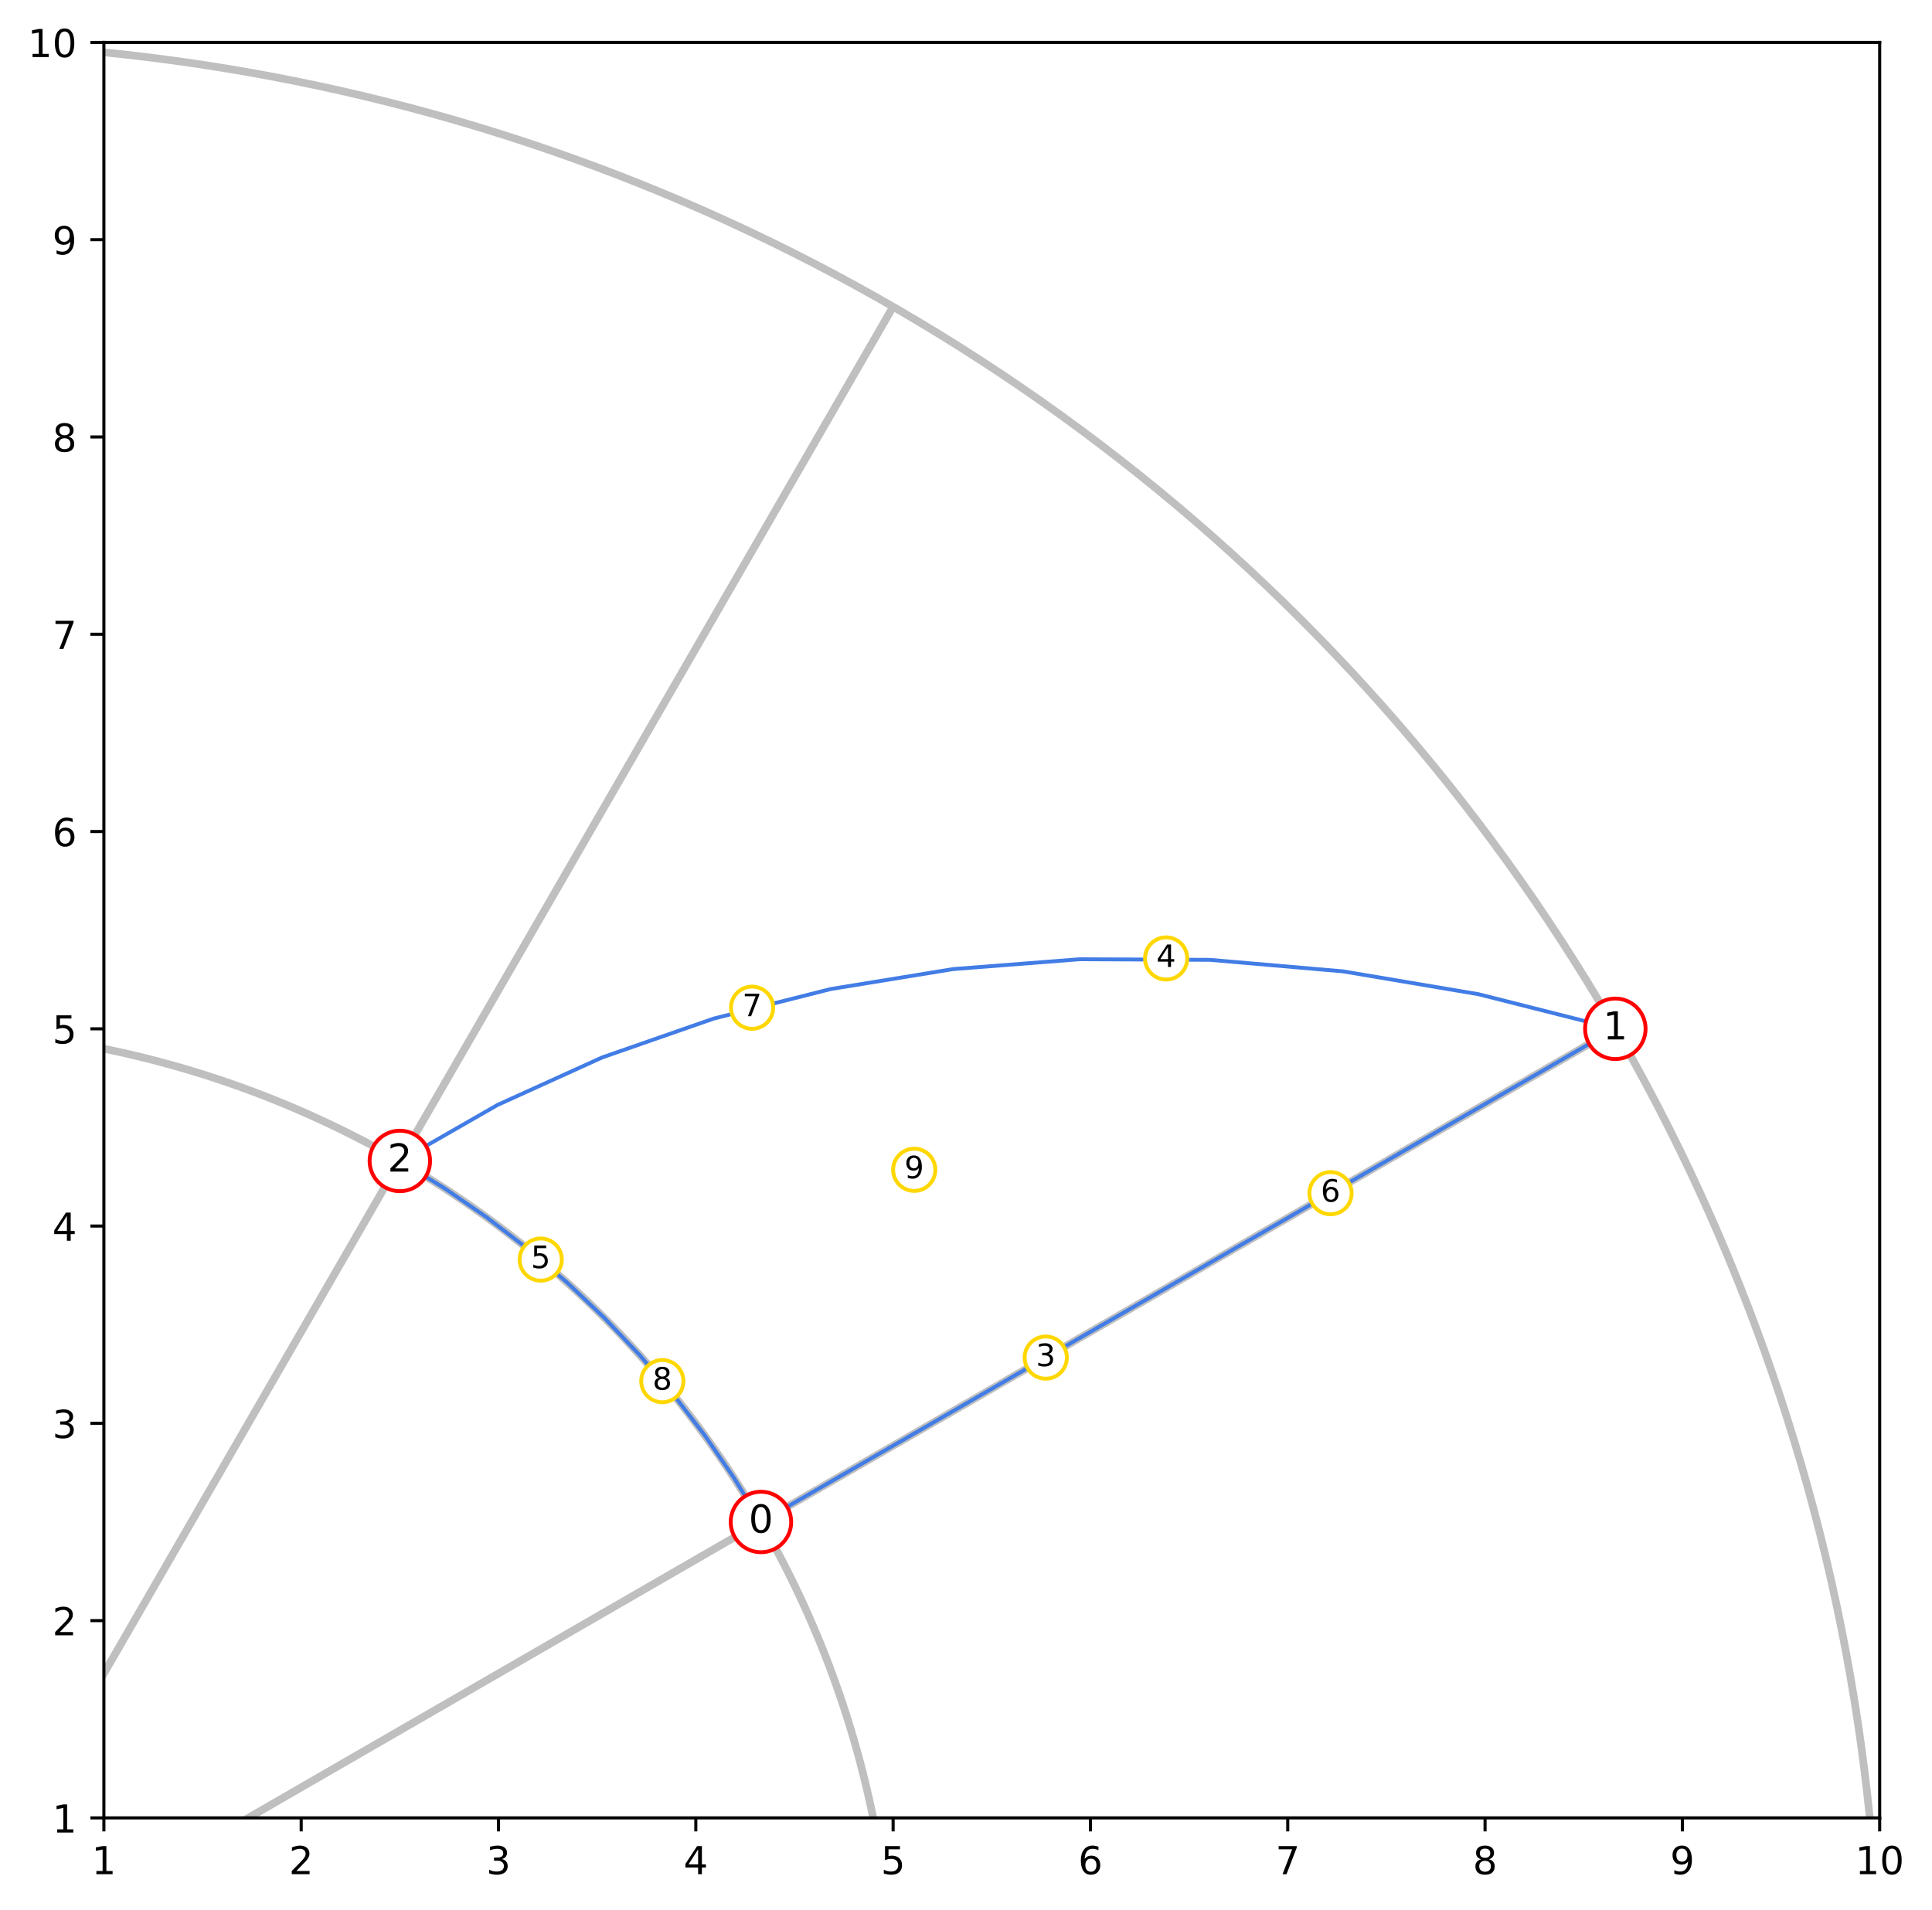
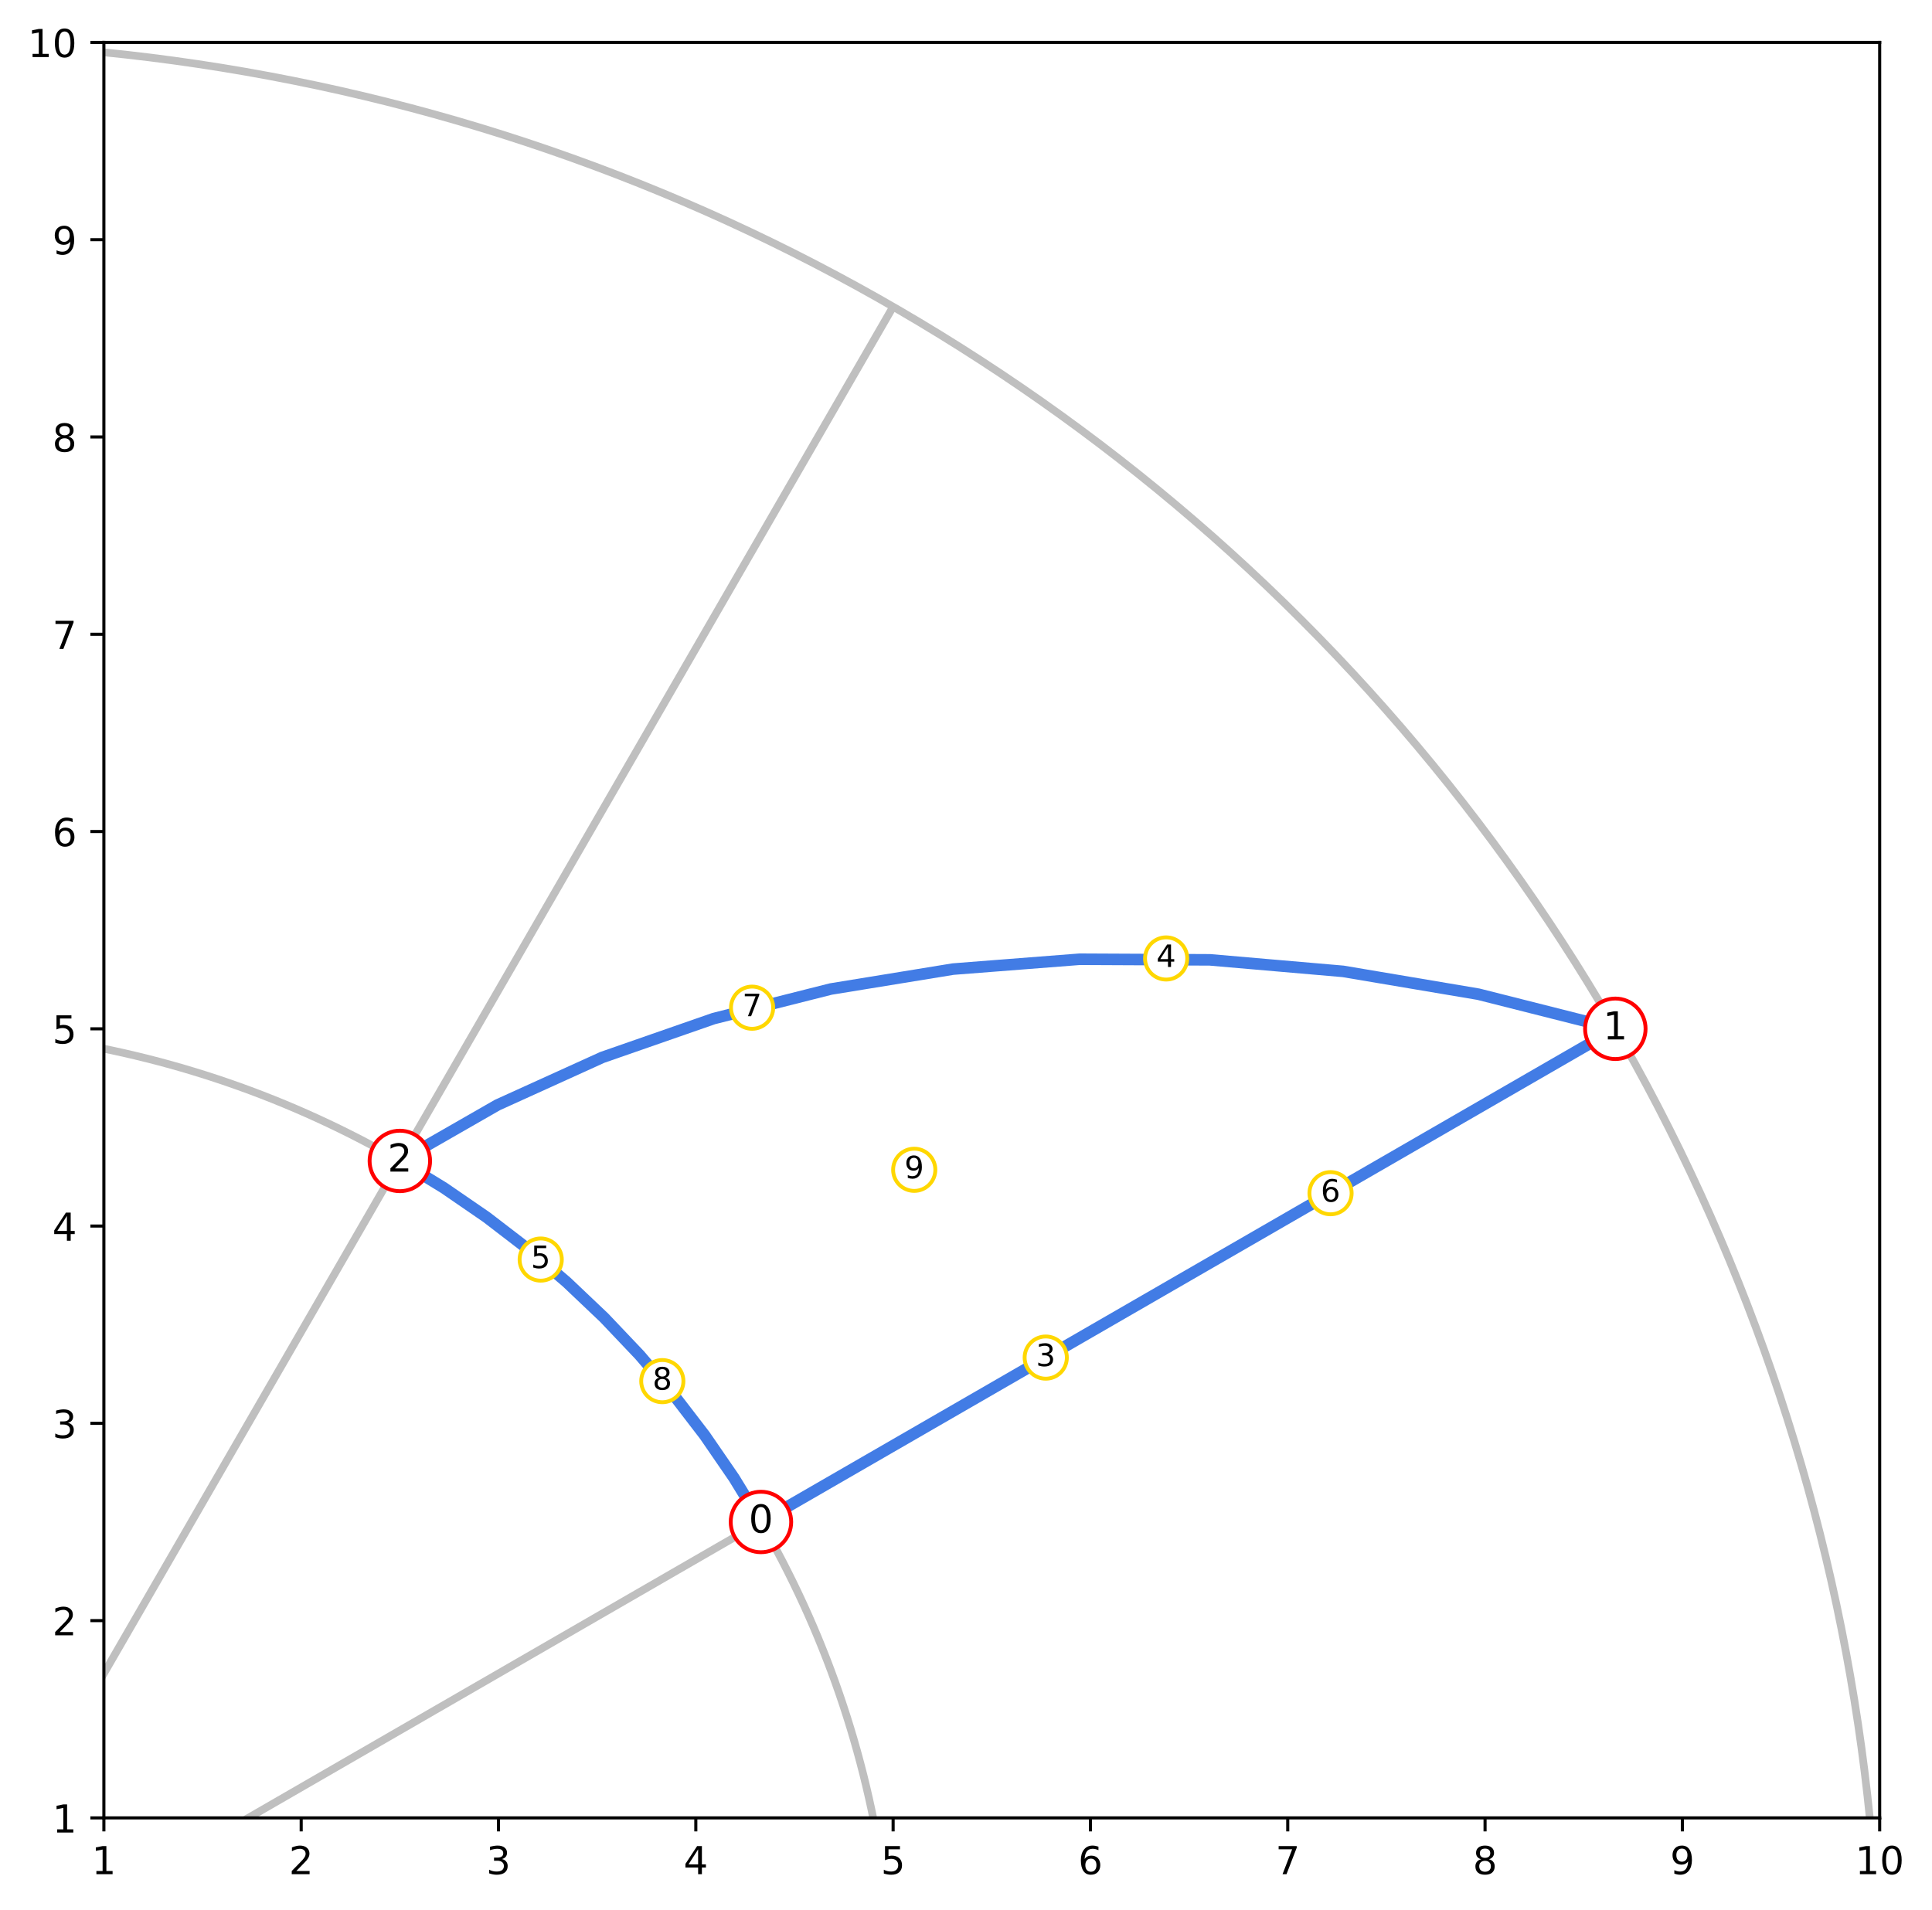
<svg xmlns="http://www.w3.org/2000/svg" xmlns:xlink="http://www.w3.org/1999/xlink" width="500.761pt" height="495.151pt" viewBox="0 0 500.761 495.151" version="1.1">
  <defs>
    <style type="text/css">*{stroke-linejoin: round; stroke-linecap: butt}</style>
  </defs>
  <g id="figure_1">
    <g id="patch_1">
      <path d="M 0 495.151  L 500.761 495.151  L 500.761 0  L 0 0  z " style="fill: #ffffff" />
    </g>
    <g id="axes_1">
      <g id="patch_2">
        <path d="M 26.925 471.273  L 487.199 471.273  L 487.199 10.999  L 26.925 10.999  z " style="fill: #ffffff" />
      </g>
      <g id="patch_3">
-         <path d="M -24.217 778.123  C 43.598 778.123 108.644 751.18 156.596 703.227  C 204.548 655.275 231.491 590.229 231.491 522.415  C 231.491 454.6 204.548 389.554 156.596 341.602  C 108.644 293.65 43.598 266.707 -24.217 266.707  C -92.031 266.707 -157.077 293.65 -205.029 341.602  C -252.981 389.554 -279.924 454.6 -279.924 522.415  C -279.924 590.229 -252.981 655.275 -205.029 703.227  C -157.077 751.18 -92.031 778.123 -24.217 778.123  " clip-path="url(#pd041af30bd)" style="fill: none; stroke: #bfbfbf; stroke-width: 2; stroke-linejoin: miter" />
+         <path d="M -24.217 778.123  C 43.598 778.123 108.644 751.18 156.596 703.227  C 204.548 655.275 231.491 590.229 231.491 522.415  C 231.491 454.6 204.548 389.554 156.596 341.602  C 108.644 293.65 43.598 266.707 -24.217 266.707  C -92.031 266.707 -157.077 293.65 -205.029 341.602  C -252.981 389.554 -279.924 454.6 -279.924 522.415  C -279.924 590.229 -252.981 655.275 -205.029 703.227  C -157.077 751.18 -92.031 778.123 -24.217 778.123  " clip-path="url(#p5428d7c26e)" style="fill: none; stroke: #bfbfbf; stroke-width: 2; stroke-linejoin: miter" />
      </g>
      <g id="patch_4">
-         <path d="M -24.217 1033.83  C 111.412 1033.83 241.505 979.944 337.409 884.04  C 433.313 788.136 487.199 658.044 487.199 522.415  C 487.199 386.786 433.313 256.694 337.409 160.789  C 241.505 64.885 111.412 10.999 -24.217 10.999  C -159.846 10.999 -289.938 64.885 -385.842 160.789  C -481.746 256.694 -535.632 386.786 -535.632 522.415  C -535.632 658.044 -481.746 788.136 -385.842 884.04  C -289.938 979.944 -159.846 1033.83 -24.217 1033.83  " clip-path="url(#pd041af30bd)" style="fill: none; stroke: #bfbfbf; stroke-width: 2; stroke-linejoin: miter" />
+         <path d="M -24.217 1033.83  C 111.412 1033.83 241.505 979.944 337.409 884.04  C 433.313 788.136 487.199 658.044 487.199 522.415  C 487.199 386.786 433.313 256.694 337.409 160.789  C 241.505 64.885 111.412 10.999 -24.217 10.999  C -159.846 10.999 -289.938 64.885 -385.842 160.789  C -481.746 256.694 -535.632 386.786 -535.632 522.415  C -535.632 658.044 -481.746 788.136 -385.842 884.04  C -289.938 979.944 -159.846 1033.83 -24.217 1033.83  " clip-path="url(#p5428d7c26e)" style="fill: none; stroke: #bfbfbf; stroke-width: 2; stroke-linejoin: miter" />
      </g>
      <g id="patch_5">
-         <path d="M 21.273 496.151  L 418.682 266.707  " clip-path="url(#pd041af30bd)" style="fill: none; stroke: #bfbfbf; stroke-width: 2; stroke-linejoin: miter" />
+         <path d="M 21.273 496.151  L 418.682 266.707  " clip-path="url(#p5428d7c26e)" style="fill: none; stroke: #bfbfbf; stroke-width: 2; stroke-linejoin: miter" />
      </g>
      <g id="patch_6">
-         <path d="M -1 482.202  L 231.491 79.516  " clip-path="url(#pd041af30bd)" style="fill: none; stroke: #bfbfbf; stroke-width: 2; stroke-linejoin: miter" />
+         <path d="M -1 482.202  L 231.491 79.516  " clip-path="url(#p5428d7c26e)" style="fill: none; stroke: #bfbfbf; stroke-width: 2; stroke-linejoin: miter" />
      </g>
      <g id="patch_7">
-         <path d="M 418.682 266.707  L 396.537 279.492  L 374.392 292.278  L 352.247 305.063  L 330.103 317.849  L 307.958 330.634  L 285.813 343.419  L 263.668 356.205  L 241.523 368.99  L 219.378 381.775  L 197.233 394.561  " clip-path="url(#pd041af30bd)" style="fill: none; stroke: #427ce5; stroke-linejoin: miter" />
+         <path d="M 418.682 266.707  L 396.537 279.492  L 374.392 292.278  L 352.247 305.063  L 330.103 317.849  L 307.958 330.634  L 285.813 343.419  L 263.668 356.205  L 241.523 368.99  L 219.378 381.775  L 197.233 394.561  " clip-path="url(#p5428d7c26e)" style="fill: none; stroke: #427ce5; stroke-width: 3; stroke-linejoin: miter" />
      </g>
      <g id="patch_8">
-         <path d="M 103.637 300.965  L 128.935 286.456  L 156.109 274.119  L 184.973 264.063  L 215.341 256.397  L 247.027 251.232  L 279.843 248.674  L 313.603 248.834  L 348.12 251.82  L 383.209 257.741  L 418.682 266.707  " clip-path="url(#pd041af30bd)" style="fill: none; stroke: #427ce5; stroke-linejoin: miter" />
+         <path d="M 103.637 300.965  L 128.935 286.456  L 156.109 274.119  L 184.973 264.063  L 215.341 256.397  L 247.027 251.232  L 279.843 248.674  L 313.603 248.834  L 348.12 251.82  L 383.209 257.741  L 418.682 266.707  " clip-path="url(#p5428d7c26e)" style="fill: none; stroke: #427ce5; stroke-width: 3; stroke-linejoin: miter" />
      </g>
      <g id="patch_9">
-         <path d="M 197.233 394.561  L 190.245 383.14  L 182.661 372.108  L 174.507 361.491  L 165.809 351.315  L 156.592 341.606  L 146.883 332.389  L 136.707 323.691  L 126.09 315.537  L 115.058 307.953  L 103.637 300.965  " clip-path="url(#pd041af30bd)" style="fill: none; stroke: #427ce5; stroke-linejoin: miter" />
+         <path d="M 197.233 394.561  L 190.245 383.14  L 182.661 372.108  L 174.507 361.491  L 165.809 351.315  L 156.592 341.606  L 146.883 332.389  L 136.707 323.691  L 126.09 315.537  L 115.058 307.953  L 103.637 300.965  " clip-path="url(#p5428d7c26e)" style="fill: none; stroke: #427ce5; stroke-width: 3; stroke-linejoin: miter" />
      </g>
      <g id="matplotlib.axis_1">
        <g id="xtick_1">
          <g id="line2d_1">
            <defs>
-               <path id="m8a37e3aa98" d="M 0 0  L 0 3.5  " style="stroke: #000000; stroke-width: 0.8" />
+               <path id="m5e07b03797" d="M 0 0  L 0 3.5  " style="stroke: #000000; stroke-width: 0.8" />
            </defs>
            <g>
-               <use xlink:href="#m8a37e3aa98" x="26.925" y="471.273" style="stroke: #000000; stroke-width: 0.8" />
+               <use xlink:href="#m5e07b03797" x="26.925" y="471.273" style="stroke: #000000; stroke-width: 0.8" />
            </g>
          </g>
          <g id="text_1">
            <g transform="translate(23.74375 485.8716)scale(0.1 -0.1)">
              <defs>
                <path id="DejaVuSans-31" d="M 794 531  L 1825 531  L 1825 4091  L 703 3866  L 703 4441  L 1819 4666  L 2450 4666  L 2450 531  L 3481 531  L 3481 0  L 794 0  L 794 531  z " transform="scale(0.015625)" />
              </defs>
              <use xlink:href="#DejaVuSans-31" />
            </g>
          </g>
        </g>
        <g id="xtick_2">
          <g id="line2d_2">
            <g>
-               <use xlink:href="#m8a37e3aa98" x="78.067" y="471.273" style="stroke: #000000; stroke-width: 0.8" />
+               <use xlink:href="#m5e07b03797" x="78.067" y="471.273" style="stroke: #000000; stroke-width: 0.8" />
            </g>
          </g>
          <g id="text_2">
            <g transform="translate(74.8853 485.8716)scale(0.1 -0.1)">
              <defs>
                <path id="DejaVuSans-32" d="M 1228 531  L 3431 531  L 3431 0  L 469 0  L 469 531  Q 828 903 1448 1529  Q 2069 2156 2228 2338  Q 2531 2678 2651 2914  Q 2772 3150 2772 3378  Q 2772 3750 2511 3984  Q 2250 4219 1831 4219  Q 1534 4219 1204 4116  Q 875 4013 500 3803  L 500 4441  Q 881 4594 1212 4672  Q 1544 4750 1819 4750  Q 2544 4750 2975 4387  Q 3406 4025 3406 3419  Q 3406 3131 3298 2873  Q 3191 2616 2906 2266  Q 2828 2175 2409 1742  Q 1991 1309 1228 531  z " transform="scale(0.015625)" />
              </defs>
              <use xlink:href="#DejaVuSans-32" />
            </g>
          </g>
        </g>
        <g id="xtick_3">
          <g id="line2d_3">
            <g>
-               <use xlink:href="#m8a37e3aa98" x="129.208" y="471.273" style="stroke: #000000; stroke-width: 0.8" />
+               <use xlink:href="#m5e07b03797" x="129.208" y="471.273" style="stroke: #000000; stroke-width: 0.8" />
            </g>
          </g>
          <g id="text_3">
            <g transform="translate(126.0269 485.8716)scale(0.1 -0.1)">
              <defs>
                <path id="DejaVuSans-33" d="M 2597 2516  Q 3050 2419 3304 2112  Q 3559 1806 3559 1356  Q 3559 666 3084 287  Q 2609 -91 1734 -91  Q 1441 -91 1130 -33  Q 819 25 488 141  L 488 750  Q 750 597 1062 519  Q 1375 441 1716 441  Q 2309 441 2620 675  Q 2931 909 2931 1356  Q 2931 1769 2642 2001  Q 2353 2234 1838 2234  L 1294 2234  L 1294 2753  L 1863 2753  Q 2328 2753 2575 2939  Q 2822 3125 2822 3475  Q 2822 3834 2567 4026  Q 2313 4219 1838 4219  Q 1578 4219 1281 4162  Q 984 4106 628 3988  L 628 4550  Q 988 4650 1302 4700  Q 1616 4750 1894 4750  Q 2613 4750 3031 4423  Q 3450 4097 3450 3541  Q 3450 3153 3228 2886  Q 3006 2619 2597 2516  z " transform="scale(0.015625)" />
              </defs>
              <use xlink:href="#DejaVuSans-33" />
            </g>
          </g>
        </g>
        <g id="xtick_4">
          <g id="line2d_4">
            <g>
-               <use xlink:href="#m8a37e3aa98" x="180.35" y="471.273" style="stroke: #000000; stroke-width: 0.8" />
+               <use xlink:href="#m5e07b03797" x="180.35" y="471.273" style="stroke: #000000; stroke-width: 0.8" />
            </g>
          </g>
          <g id="text_4">
            <g transform="translate(177.1684 485.8716)scale(0.1 -0.1)">
              <defs>
                <path id="DejaVuSans-34" d="M 2419 4116  L 825 1625  L 2419 1625  L 2419 4116  z M 2253 4666  L 3047 4666  L 3047 1625  L 3713 1625  L 3713 1100  L 3047 1100  L 3047 0  L 2419 0  L 2419 1100  L 313 1100  L 313 1709  L 2253 4666  z " transform="scale(0.015625)" />
              </defs>
              <use xlink:href="#DejaVuSans-34" />
            </g>
          </g>
        </g>
        <g id="xtick_5">
          <g id="line2d_5">
            <g>
-               <use xlink:href="#m8a37e3aa98" x="231.491" y="471.273" style="stroke: #000000; stroke-width: 0.8" />
+               <use xlink:href="#m5e07b03797" x="231.491" y="471.273" style="stroke: #000000; stroke-width: 0.8" />
            </g>
          </g>
          <g id="text_5">
            <g transform="translate(228.31 485.8716)scale(0.1 -0.1)">
              <defs>
                <path id="DejaVuSans-35" d="M 691 4666  L 3169 4666  L 3169 4134  L 1269 4134  L 1269 2991  Q 1406 3038 1543 3061  Q 1681 3084 1819 3084  Q 2600 3084 3056 2656  Q 3513 2228 3513 1497  Q 3513 744 3044 326  Q 2575 -91 1722 -91  Q 1428 -91 1123 -41  Q 819 9 494 109  L 494 744  Q 775 591 1075 516  Q 1375 441 1709 441  Q 2250 441 2565 725  Q 2881 1009 2881 1497  Q 2881 1984 2565 2268  Q 2250 2553 1709 2553  Q 1456 2553 1204 2497  Q 953 2441 691 2322  L 691 4666  z " transform="scale(0.015625)" />
              </defs>
              <use xlink:href="#DejaVuSans-35" />
            </g>
          </g>
        </g>
        <g id="xtick_6">
          <g id="line2d_6">
            <g>
-               <use xlink:href="#m8a37e3aa98" x="282.633" y="471.273" style="stroke: #000000; stroke-width: 0.8" />
+               <use xlink:href="#m5e07b03797" x="282.633" y="471.273" style="stroke: #000000; stroke-width: 0.8" />
            </g>
          </g>
          <g id="text_6">
            <g transform="translate(279.4515 485.8716)scale(0.1 -0.1)">
              <defs>
                <path id="DejaVuSans-36" d="M 2113 2584  Q 1688 2584 1439 2293  Q 1191 2003 1191 1497  Q 1191 994 1439 701  Q 1688 409 2113 409  Q 2538 409 2786 701  Q 3034 994 3034 1497  Q 3034 2003 2786 2293  Q 2538 2584 2113 2584  z M 3366 4563  L 3366 3988  Q 3128 4100 2886 4159  Q 2644 4219 2406 4219  Q 1781 4219 1451 3797  Q 1122 3375 1075 2522  Q 1259 2794 1537 2939  Q 1816 3084 2150 3084  Q 2853 3084 3261 2657  Q 3669 2231 3669 1497  Q 3669 778 3244 343  Q 2819 -91 2113 -91  Q 1303 -91 875 529  Q 447 1150 447 2328  Q 447 3434 972 4092  Q 1497 4750 2381 4750  Q 2619 4750 2861 4703  Q 3103 4656 3366 4563  z " transform="scale(0.015625)" />
              </defs>
              <use xlink:href="#DejaVuSans-36" />
            </g>
          </g>
        </g>
        <g id="xtick_7">
          <g id="line2d_7">
            <g>
-               <use xlink:href="#m8a37e3aa98" x="333.774" y="471.273" style="stroke: #000000; stroke-width: 0.8" />
+               <use xlink:href="#m5e07b03797" x="333.774" y="471.273" style="stroke: #000000; stroke-width: 0.8" />
            </g>
          </g>
          <g id="text_7">
            <g transform="translate(330.5931 485.8716)scale(0.1 -0.1)">
              <defs>
                <path id="DejaVuSans-37" d="M 525 4666  L 3525 4666  L 3525 4397  L 1831 0  L 1172 0  L 2766 4134  L 525 4134  L 525 4666  z " transform="scale(0.015625)" />
              </defs>
              <use xlink:href="#DejaVuSans-37" />
            </g>
          </g>
        </g>
        <g id="xtick_8">
          <g id="line2d_8">
            <g>
-               <use xlink:href="#m8a37e3aa98" x="384.916" y="471.273" style="stroke: #000000; stroke-width: 0.8" />
+               <use xlink:href="#m5e07b03797" x="384.916" y="471.273" style="stroke: #000000; stroke-width: 0.8" />
            </g>
          </g>
          <g id="text_8">
            <g transform="translate(381.7346 485.8716)scale(0.1 -0.1)">
              <defs>
                <path id="DejaVuSans-38" d="M 2034 2216  Q 1584 2216 1326 1975  Q 1069 1734 1069 1313  Q 1069 891 1326 650  Q 1584 409 2034 409  Q 2484 409 2743 651  Q 3003 894 3003 1313  Q 3003 1734 2745 1975  Q 2488 2216 2034 2216  z M 1403 2484  Q 997 2584 770 2862  Q 544 3141 544 3541  Q 544 4100 942 4425  Q 1341 4750 2034 4750  Q 2731 4750 3128 4425  Q 3525 4100 3525 3541  Q 3525 3141 3298 2862  Q 3072 2584 2669 2484  Q 3125 2378 3379 2068  Q 3634 1759 3634 1313  Q 3634 634 3220 271  Q 2806 -91 2034 -91  Q 1263 -91 848 271  Q 434 634 434 1313  Q 434 1759 690 2068  Q 947 2378 1403 2484  z M 1172 3481  Q 1172 3119 1398 2916  Q 1625 2713 2034 2713  Q 2441 2713 2670 2916  Q 2900 3119 2900 3481  Q 2900 3844 2670 4047  Q 2441 4250 2034 4250  Q 1625 4250 1398 4047  Q 1172 3844 1172 3481  z " transform="scale(0.015625)" />
              </defs>
              <use xlink:href="#DejaVuSans-38" />
            </g>
          </g>
        </g>
        <g id="xtick_9">
          <g id="line2d_9">
            <g>
-               <use xlink:href="#m8a37e3aa98" x="436.057" y="471.273" style="stroke: #000000; stroke-width: 0.8" />
+               <use xlink:href="#m5e07b03797" x="436.057" y="471.273" style="stroke: #000000; stroke-width: 0.8" />
            </g>
          </g>
          <g id="text_9">
            <g transform="translate(432.8762 485.8716)scale(0.1 -0.1)">
              <defs>
                <path id="DejaVuSans-39" d="M 703 97  L 703 672  Q 941 559 1184 500  Q 1428 441 1663 441  Q 2288 441 2617 861  Q 2947 1281 2994 2138  Q 2813 1869 2534 1725  Q 2256 1581 1919 1581  Q 1219 1581 811 2004  Q 403 2428 403 3163  Q 403 3881 828 4315  Q 1253 4750 1959 4750  Q 2769 4750 3195 4129  Q 3622 3509 3622 2328  Q 3622 1225 3098 567  Q 2575 -91 1691 -91  Q 1453 -91 1209 -44  Q 966 3 703 97  z M 1959 2075  Q 2384 2075 2632 2365  Q 2881 2656 2881 3163  Q 2881 3666 2632 3958  Q 2384 4250 1959 4250  Q 1534 4250 1286 3958  Q 1038 3666 1038 3163  Q 1038 2656 1286 2365  Q 1534 2075 1959 2075  z " transform="scale(0.015625)" />
              </defs>
              <use xlink:href="#DejaVuSans-39" />
            </g>
          </g>
        </g>
        <g id="xtick_10">
          <g id="line2d_10">
            <g>
-               <use xlink:href="#m8a37e3aa98" x="487.199" y="471.273" style="stroke: #000000; stroke-width: 0.8" />
+               <use xlink:href="#m5e07b03797" x="487.199" y="471.273" style="stroke: #000000; stroke-width: 0.8" />
            </g>
          </g>
          <g id="text_10">
            <g transform="translate(480.8365 485.8716)scale(0.1 -0.1)">
              <defs>
                <path id="DejaVuSans-30" d="M 2034 4250  Q 1547 4250 1301 3770  Q 1056 3291 1056 2328  Q 1056 1369 1301 889  Q 1547 409 2034 409  Q 2525 409 2770 889  Q 3016 1369 3016 2328  Q 3016 3291 2770 3770  Q 2525 4250 2034 4250  z M 2034 4750  Q 2819 4750 3233 4129  Q 3647 3509 3647 2328  Q 3647 1150 3233 529  Q 2819 -91 2034 -91  Q 1250 -91 836 529  Q 422 1150 422 2328  Q 422 3509 836 4129  Q 1250 4750 2034 4750  z " transform="scale(0.015625)" />
              </defs>
              <use xlink:href="#DejaVuSans-31" />
              <use xlink:href="#DejaVuSans-30" x="63.623" />
            </g>
          </g>
        </g>
      </g>
      <g id="matplotlib.axis_2">
        <g id="ytick_1">
          <g id="line2d_11">
            <defs>
-               <path id="mfb911cb7fe" d="M 0 0  L -3.5 0  " style="stroke: #000000; stroke-width: 0.8" />
+               <path id="m2e9fcdac31" d="M 0 0  L -3.5 0  " style="stroke: #000000; stroke-width: 0.8" />
            </defs>
            <g>
-               <use xlink:href="#mfb911cb7fe" x="26.925" y="471.273" style="stroke: #000000; stroke-width: 0.8" />
+               <use xlink:href="#m2e9fcdac31" x="26.925" y="471.273" style="stroke: #000000; stroke-width: 0.8" />
            </g>
          </g>
          <g id="text_11">
            <g transform="translate(13.5625 475.0724)scale(0.1 -0.1)">
              <use xlink:href="#DejaVuSans-31" />
            </g>
          </g>
        </g>
        <g id="ytick_2">
          <g id="line2d_12">
            <g>
-               <use xlink:href="#mfb911cb7fe" x="26.925" y="420.132" style="stroke: #000000; stroke-width: 0.8" />
+               <use xlink:href="#m2e9fcdac31" x="26.925" y="420.132" style="stroke: #000000; stroke-width: 0.8" />
            </g>
          </g>
          <g id="text_12">
            <g transform="translate(13.5625 423.9309)scale(0.1 -0.1)">
              <use xlink:href="#DejaVuSans-32" />
            </g>
          </g>
        </g>
        <g id="ytick_3">
          <g id="line2d_13">
            <g>
-               <use xlink:href="#mfb911cb7fe" x="26.925" y="368.99" style="stroke: #000000; stroke-width: 0.8" />
+               <use xlink:href="#m2e9fcdac31" x="26.925" y="368.99" style="stroke: #000000; stroke-width: 0.8" />
            </g>
          </g>
          <g id="text_13">
            <g transform="translate(13.5625 372.7893)scale(0.1 -0.1)">
              <use xlink:href="#DejaVuSans-33" />
            </g>
          </g>
        </g>
        <g id="ytick_4">
          <g id="line2d_14">
            <g>
-               <use xlink:href="#mfb911cb7fe" x="26.925" y="317.849" style="stroke: #000000; stroke-width: 0.8" />
+               <use xlink:href="#m2e9fcdac31" x="26.925" y="317.849" style="stroke: #000000; stroke-width: 0.8" />
            </g>
          </g>
          <g id="text_14">
            <g transform="translate(13.5625 321.6478)scale(0.1 -0.1)">
              <use xlink:href="#DejaVuSans-34" />
            </g>
          </g>
        </g>
        <g id="ytick_5">
          <g id="line2d_15">
            <g>
-               <use xlink:href="#mfb911cb7fe" x="26.925" y="266.707" style="stroke: #000000; stroke-width: 0.8" />
+               <use xlink:href="#m2e9fcdac31" x="26.925" y="266.707" style="stroke: #000000; stroke-width: 0.8" />
            </g>
          </g>
          <g id="text_15">
            <g transform="translate(13.5625 270.5062)scale(0.1 -0.1)">
              <use xlink:href="#DejaVuSans-35" />
            </g>
          </g>
        </g>
        <g id="ytick_6">
          <g id="line2d_16">
            <g>
-               <use xlink:href="#mfb911cb7fe" x="26.925" y="215.565" style="stroke: #000000; stroke-width: 0.8" />
+               <use xlink:href="#m2e9fcdac31" x="26.925" y="215.565" style="stroke: #000000; stroke-width: 0.8" />
            </g>
          </g>
          <g id="text_16">
            <g transform="translate(13.5625 219.3646)scale(0.1 -0.1)">
              <use xlink:href="#DejaVuSans-36" />
            </g>
          </g>
        </g>
        <g id="ytick_7">
          <g id="line2d_17">
            <g>
-               <use xlink:href="#mfb911cb7fe" x="26.925" y="164.424" style="stroke: #000000; stroke-width: 0.8" />
+               <use xlink:href="#m2e9fcdac31" x="26.925" y="164.424" style="stroke: #000000; stroke-width: 0.8" />
            </g>
          </g>
          <g id="text_17">
            <g transform="translate(13.5625 168.2231)scale(0.1 -0.1)">
              <use xlink:href="#DejaVuSans-37" />
            </g>
          </g>
        </g>
        <g id="ytick_8">
          <g id="line2d_18">
            <g>
-               <use xlink:href="#mfb911cb7fe" x="26.925" y="113.282" style="stroke: #000000; stroke-width: 0.8" />
+               <use xlink:href="#m2e9fcdac31" x="26.925" y="113.282" style="stroke: #000000; stroke-width: 0.8" />
            </g>
          </g>
          <g id="text_18">
            <g transform="translate(13.5625 117.0815)scale(0.1 -0.1)">
              <use xlink:href="#DejaVuSans-38" />
            </g>
          </g>
        </g>
        <g id="ytick_9">
          <g id="line2d_19">
            <g>
-               <use xlink:href="#mfb911cb7fe" x="26.925" y="62.141" style="stroke: #000000; stroke-width: 0.8" />
+               <use xlink:href="#m2e9fcdac31" x="26.925" y="62.141" style="stroke: #000000; stroke-width: 0.8" />
            </g>
          </g>
          <g id="text_19">
            <g transform="translate(13.5625 65.93999)scale(0.1 -0.1)">
              <use xlink:href="#DejaVuSans-39" />
            </g>
          </g>
        </g>
        <g id="ytick_10">
          <g id="line2d_20">
            <g>
-               <use xlink:href="#mfb911cb7fe" x="26.925" y="10.999" style="stroke: #000000; stroke-width: 0.8" />
+               <use xlink:href="#m2e9fcdac31" x="26.925" y="10.999" style="stroke: #000000; stroke-width: 0.8" />
            </g>
          </g>
          <g id="text_20">
            <g transform="translate(7.2 14.79844)scale(0.1 -0.1)">
              <use xlink:href="#DejaVuSans-31" />
              <use xlink:href="#DejaVuSans-30" x="63.623" />
            </g>
          </g>
        </g>
      </g>
      <g id="patch_10">
        <path d="M 26.925 471.273  L 26.925 10.999  " style="fill: none; stroke: #000000; stroke-width: 0.8; stroke-linejoin: miter; stroke-linecap: square" />
      </g>
      <g id="patch_11">
        <path d="M 487.199 471.273  L 487.199 10.999  " style="fill: none; stroke: #000000; stroke-width: 0.8; stroke-linejoin: miter; stroke-linecap: square" />
      </g>
      <g id="patch_12">
        <path d="M 26.925 471.273  L 487.199 471.273  " style="fill: none; stroke: #000000; stroke-width: 0.8; stroke-linejoin: miter; stroke-linecap: square" />
      </g>
      <g id="patch_13">
        <path d="M 26.925 10.999  L 487.199 10.999  " style="fill: none; stroke: #000000; stroke-width: 0.8; stroke-linejoin: miter; stroke-linecap: square" />
      </g>
      <g id="text_21">
        <g id="patch_14">
          <path d="M 197.233 402.4  C 199.312 402.4 201.306 401.574 202.776 400.104  C 204.246 398.634 205.072 396.64 205.072 394.561  C 205.072 392.482 204.246 390.488 202.776 389.018  C 201.306 387.548 199.312 386.722 197.233 386.722  C 195.154 386.722 193.16 387.548 191.69 389.018  C 190.22 390.488 189.394 392.482 189.394 394.561  C 189.394 396.64 190.22 398.634 191.69 400.104  C 193.16 401.574 195.154 402.4 197.233 402.4  z " style="fill: #ffffff; stroke: #ff0000; stroke-linejoin: miter" />
        </g>
        <g transform="translate(194.0516 397.3202)scale(0.1 -0.1)">
          <use xlink:href="#DejaVuSans-30" />
        </g>
      </g>
      <g id="text_22">
        <g id="patch_15">
          <path d="M 418.682 274.546  C 420.761 274.546 422.755 273.72 424.225 272.25  C 425.695 270.78 426.521 268.786 426.521 266.707  C 426.521 264.628 425.695 262.634 424.225 261.164  C 422.755 259.694 420.761 258.868 418.682 258.868  C 416.603 258.868 414.609 259.694 413.139 261.164  C 411.669 262.634 410.843 264.628 410.843 266.707  C 410.843 268.786 411.669 270.78 413.139 272.25  C 414.609 273.72 416.603 274.546 418.682 274.546  z " style="fill: #ffffff; stroke: #ff0000; stroke-linejoin: miter" />
        </g>
        <g transform="translate(415.501 269.4664)scale(0.1 -0.1)">
          <use xlink:href="#DejaVuSans-31" />
        </g>
      </g>
      <g id="text_23">
        <g id="patch_16">
          <path d="M 103.637 308.804  C 105.716 308.804 107.71 307.978 109.18 306.508  C 110.65 305.038 111.476 303.044 111.476 300.965  C 111.476 298.886 110.65 296.892 109.18 295.422  C 107.71 293.952 105.716 293.126 103.637 293.126  C 101.558 293.126 99.564 293.952 98.094 295.422  C 96.624 296.892 95.798 298.886 95.798 300.965  C 95.798 303.044 96.624 305.038 98.094 306.508  C 99.564 307.978 101.558 308.804 103.637 308.804  z " style="fill: #ffffff; stroke: #ff0000; stroke-linejoin: miter" />
        </g>
        <g transform="translate(100.4561 303.7247)scale(0.1 -0.1)">
          <use xlink:href="#DejaVuSans-32" />
        </g>
      </g>
      <g id="text_24">
        <g id="patch_17">
          <path d="M 271.049 357.414  C 272.5 357.414 273.892 356.838 274.918 355.812  C 275.944 354.786 276.521 353.394 276.521 351.943  C 276.521 350.492 275.944 349.1 274.918 348.074  C 273.892 347.048 272.5 346.472 271.049 346.472  C 269.598 346.472 268.207 347.048 267.181 348.074  C 266.155 349.1 265.578 350.492 265.578 351.943  C 265.578 353.394 266.155 354.786 267.181 355.812  C 268.207 356.838 269.598 357.414 271.049 357.414  z " style="fill: #ffffff; stroke: #ffd700; stroke-linejoin: miter" />
        </g>
        <g transform="translate(268.5043 354.1504)scale(0.08 -0.08)">
          <use xlink:href="#DejaVuSans-33" />
        </g>
      </g>
      <g id="text_25">
        <g id="patch_18">
          <path d="M 302.256 253.943  C 303.707 253.943 305.099 253.367 306.125 252.341  C 307.151 251.315 307.727 249.923 307.727 248.472  C 307.727 247.021 307.151 245.629 306.125 244.603  C 305.099 243.577 303.707 243.001 302.256 243.001  C 300.805 243.001 299.413 243.577 298.387 244.603  C 297.361 245.629 296.785 247.021 296.785 248.472  C 296.785 249.923 297.361 251.315 298.387 252.341  C 299.413 253.367 300.805 253.943 302.256 253.943  z " style="fill: #ffffff; stroke: #ffd700; stroke-linejoin: miter" />
        </g>
        <g transform="translate(299.711 250.6793)scale(0.08 -0.08)">
          <use xlink:href="#DejaVuSans-34" />
        </g>
      </g>
      <g id="text_26">
        <g id="patch_19">
          <path d="M 140.149 332.002  C 141.6 332.002 142.992 331.426 144.018 330.4  C 145.044 329.374 145.62 327.982 145.62 326.531  C 145.62 325.08 145.044 323.688 144.018 322.662  C 142.992 321.636 141.6 321.06 140.149 321.06  C 138.698 321.06 137.306 321.636 136.28 322.662  C 135.254 323.688 134.678 325.08 134.678 326.531  C 134.678 327.982 135.254 329.374 136.28 330.4  C 137.306 331.426 138.698 332.002 140.149 332.002  z " style="fill: #ffffff; stroke: #ffd700; stroke-linejoin: miter" />
        </g>
        <g transform="translate(137.6042 328.7387)scale(0.08 -0.08)">
          <use xlink:href="#DejaVuSans-35" />
        </g>
      </g>
      <g id="text_27">
        <g id="patch_20">
          <path d="M 344.866 314.796  C 346.317 314.796 347.709 314.22 348.735 313.194  C 349.761 312.168 350.337 310.776 350.337 309.325  C 350.337 307.874 349.761 306.482 348.735 305.456  C 347.709 304.43 346.317 303.854 344.866 303.854  C 343.415 303.854 342.023 304.43 340.997 305.456  C 339.971 306.482 339.395 307.874 339.395 309.325  C 339.395 310.776 339.971 312.168 340.997 313.194  C 342.023 314.22 343.415 314.796 344.866 314.796  z " style="fill: #ffffff; stroke: #ffd700; stroke-linejoin: miter" />
        </g>
        <g transform="translate(342.3208 311.5324)scale(0.08 -0.08)">
          <use xlink:href="#DejaVuSans-36" />
        </g>
      </g>
      <g id="text_28">
        <g id="patch_21">
          <path d="M 194.938 266.708  C 196.389 266.708 197.781 266.131 198.807 265.105  C 199.833 264.079 200.409 262.688 200.409 261.237  C 200.409 259.786 199.833 258.394 198.807 257.368  C 197.781 256.342 196.389 255.765 194.938 255.765  C 193.487 255.765 192.095 256.342 191.069 257.368  C 190.043 258.394 189.467 259.786 189.467 261.237  C 189.467 262.688 190.043 264.079 191.069 265.105  C 192.095 266.131 193.487 266.708 194.938 266.708  z " style="fill: #ffffff; stroke: #ffd700; stroke-linejoin: miter" />
        </g>
        <g transform="translate(192.3928 263.4442)scale(0.08 -0.08)">
          <use xlink:href="#DejaVuSans-37" />
        </g>
      </g>
      <g id="text_29">
        <g id="patch_22">
          <path d="M 171.667 363.52  C 173.118 363.52 174.51 362.944 175.536 361.918  C 176.562 360.892 177.138 359.5 177.138 358.049  C 177.138 356.598 176.562 355.206 175.536 354.18  C 174.51 353.154 173.118 352.578 171.667 352.578  C 170.216 352.578 168.824 353.154 167.798 354.18  C 166.772 355.206 166.196 356.598 166.196 358.049  C 166.196 359.5 166.772 360.892 167.798 361.918  C 168.824 362.944 170.216 363.52 171.667 363.52  z " style="fill: #ffffff; stroke: #ffd700; stroke-linejoin: miter" />
        </g>
        <g transform="translate(169.122 360.2565)scale(0.08 -0.08)">
          <use xlink:href="#DejaVuSans-38" />
        </g>
      </g>
      <g id="text_30">
        <g id="patch_23">
          <path d="M 236.961 308.732  C 238.412 308.732 239.804 308.155 240.83 307.129  C 241.856 306.103 242.433 304.711 242.433 303.26  C 242.433 301.809 241.856 300.418 240.83 299.392  C 239.804 298.366 238.412 297.789 236.961 297.789  C 235.51 297.789 234.119 298.366 233.093 299.392  C 232.067 300.418 231.49 301.809 231.49 303.26  C 231.49 304.711 232.067 306.103 233.093 307.129  C 234.119 308.155 235.51 308.732 236.961 308.732  z " style="fill: #ffffff; stroke: #ffd700; stroke-linejoin: miter" />
        </g>
        <g transform="translate(234.4165 305.4679)scale(0.08 -0.08)">
          <use xlink:href="#DejaVuSans-39" />
        </g>
      </g>
    </g>
  </g>
  <defs>
-     <clipPath id="pd041af30bd">
+     <clipPath id="p5428d7c26e">
      <rect x="26.925" y="10.999" width="460.274" height="460.274" />
    </clipPath>
  </defs>
</svg>
